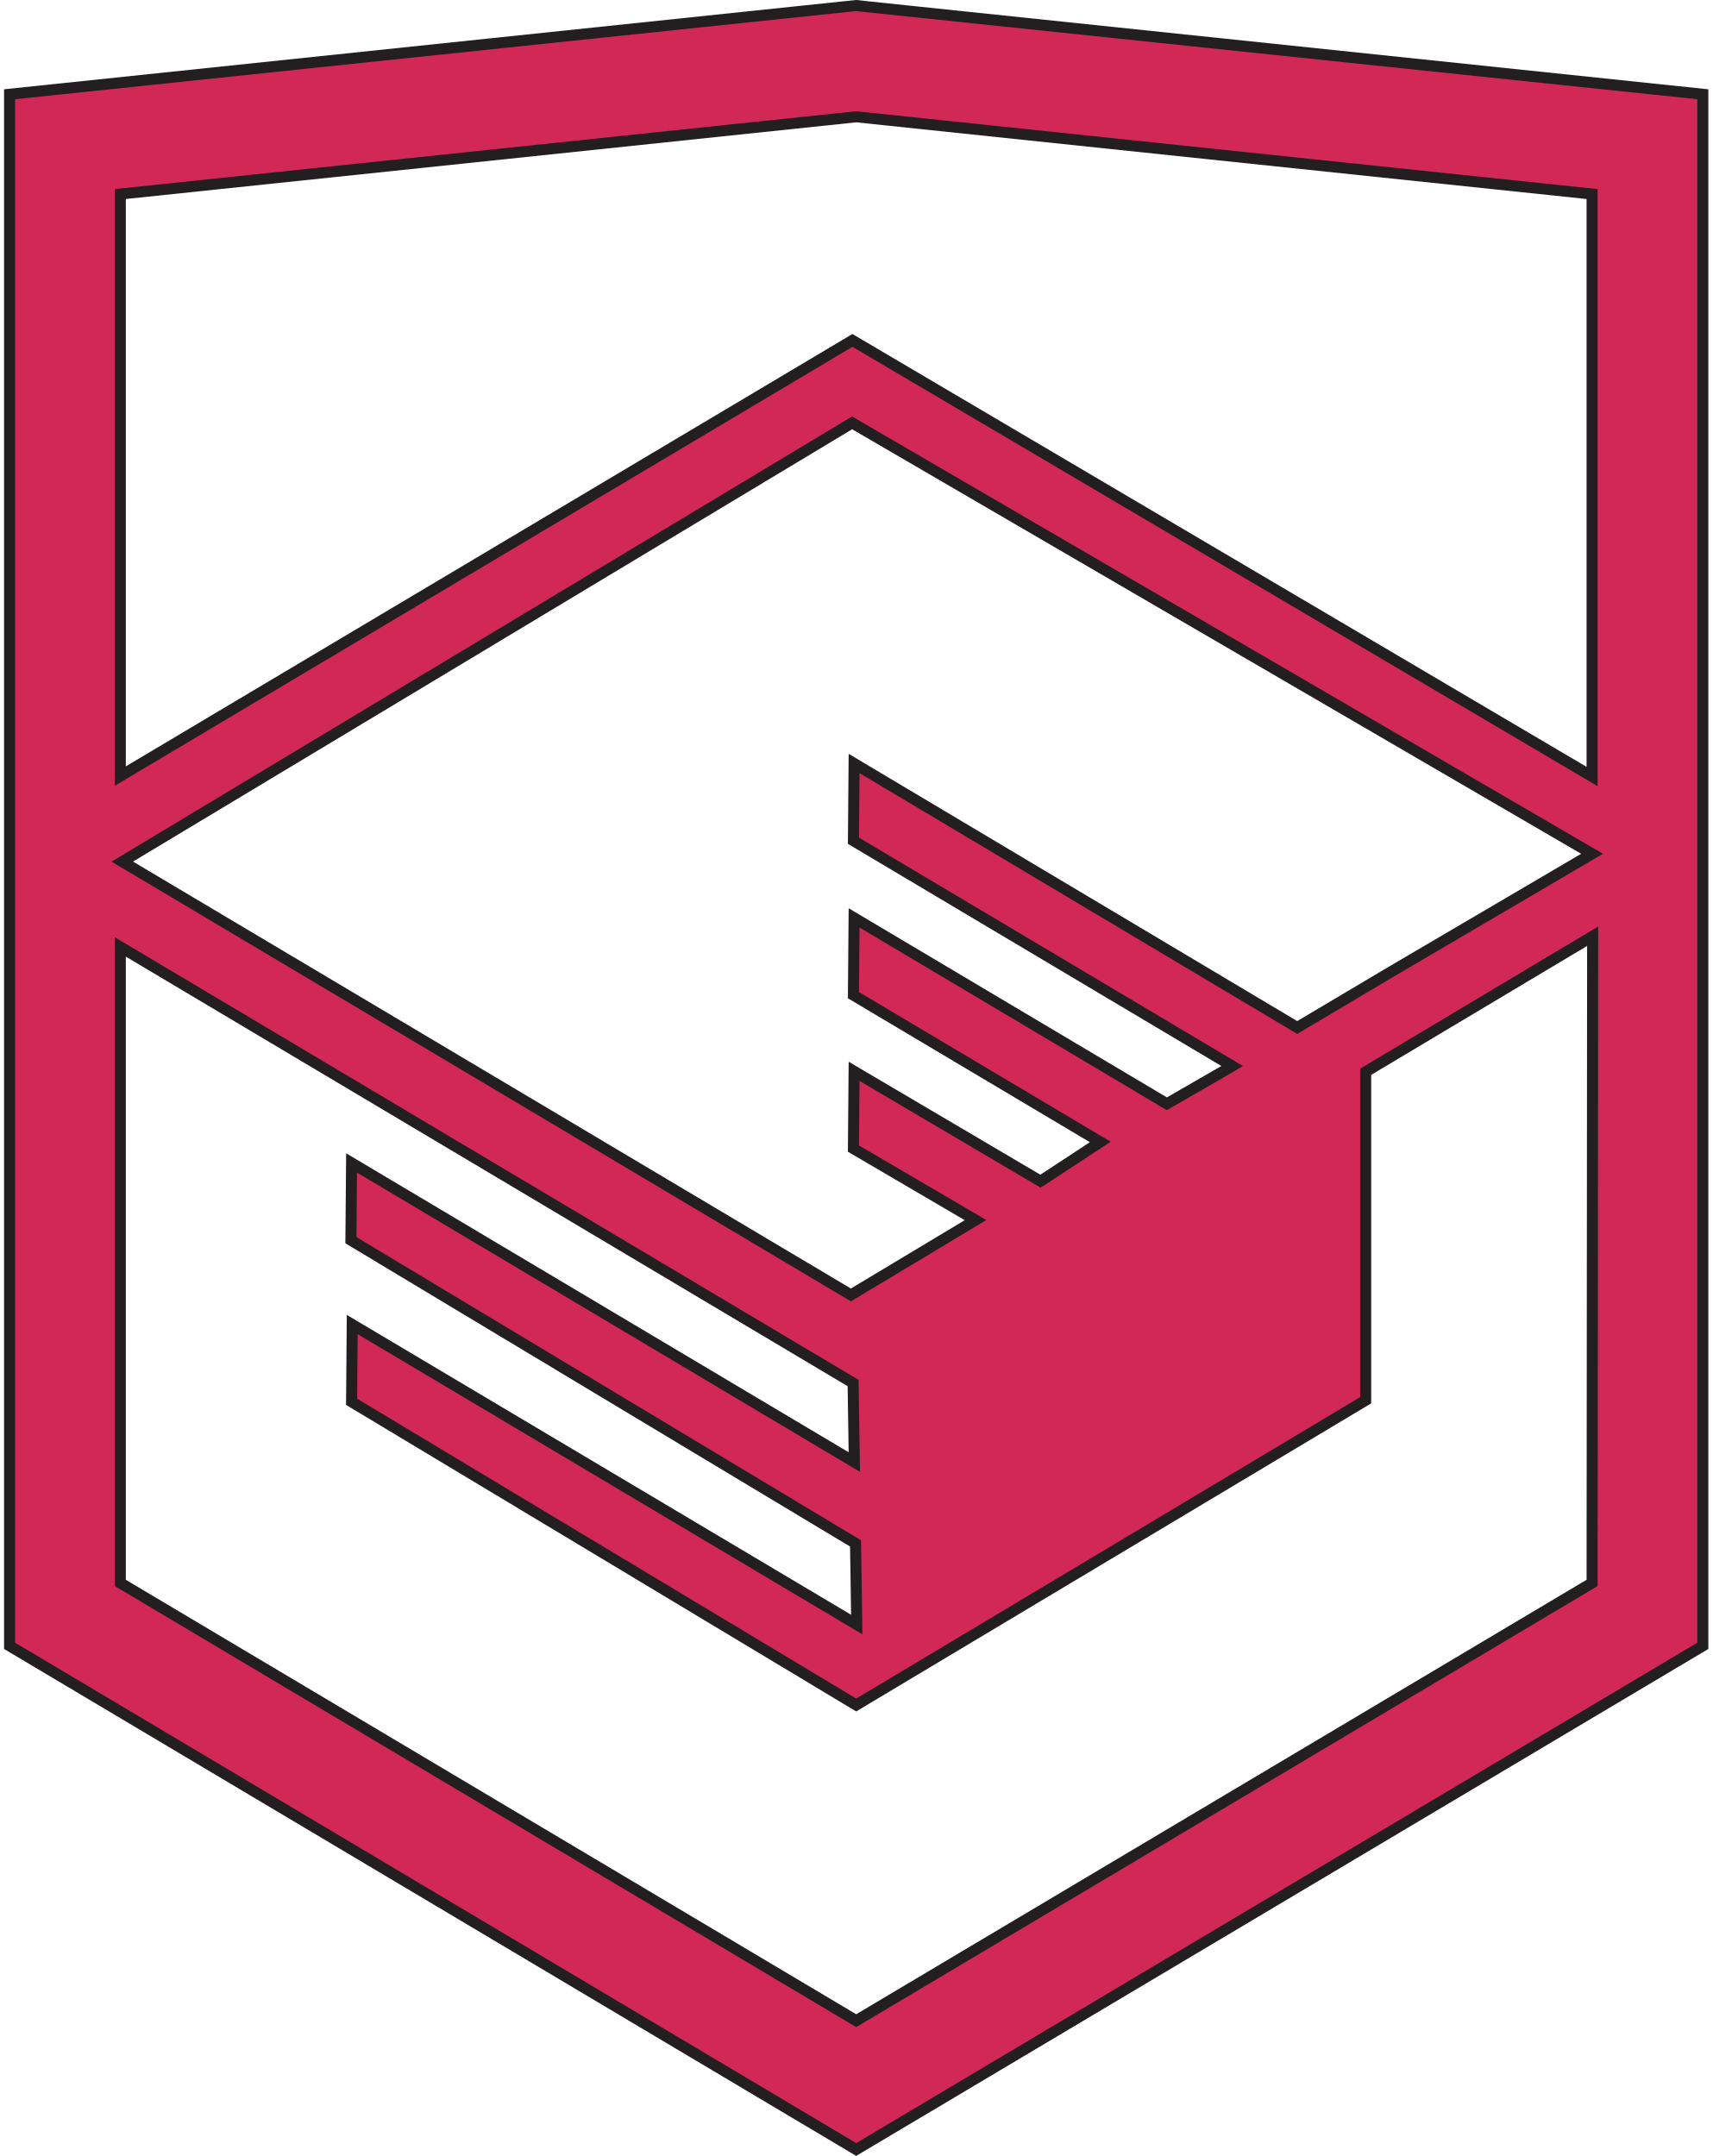
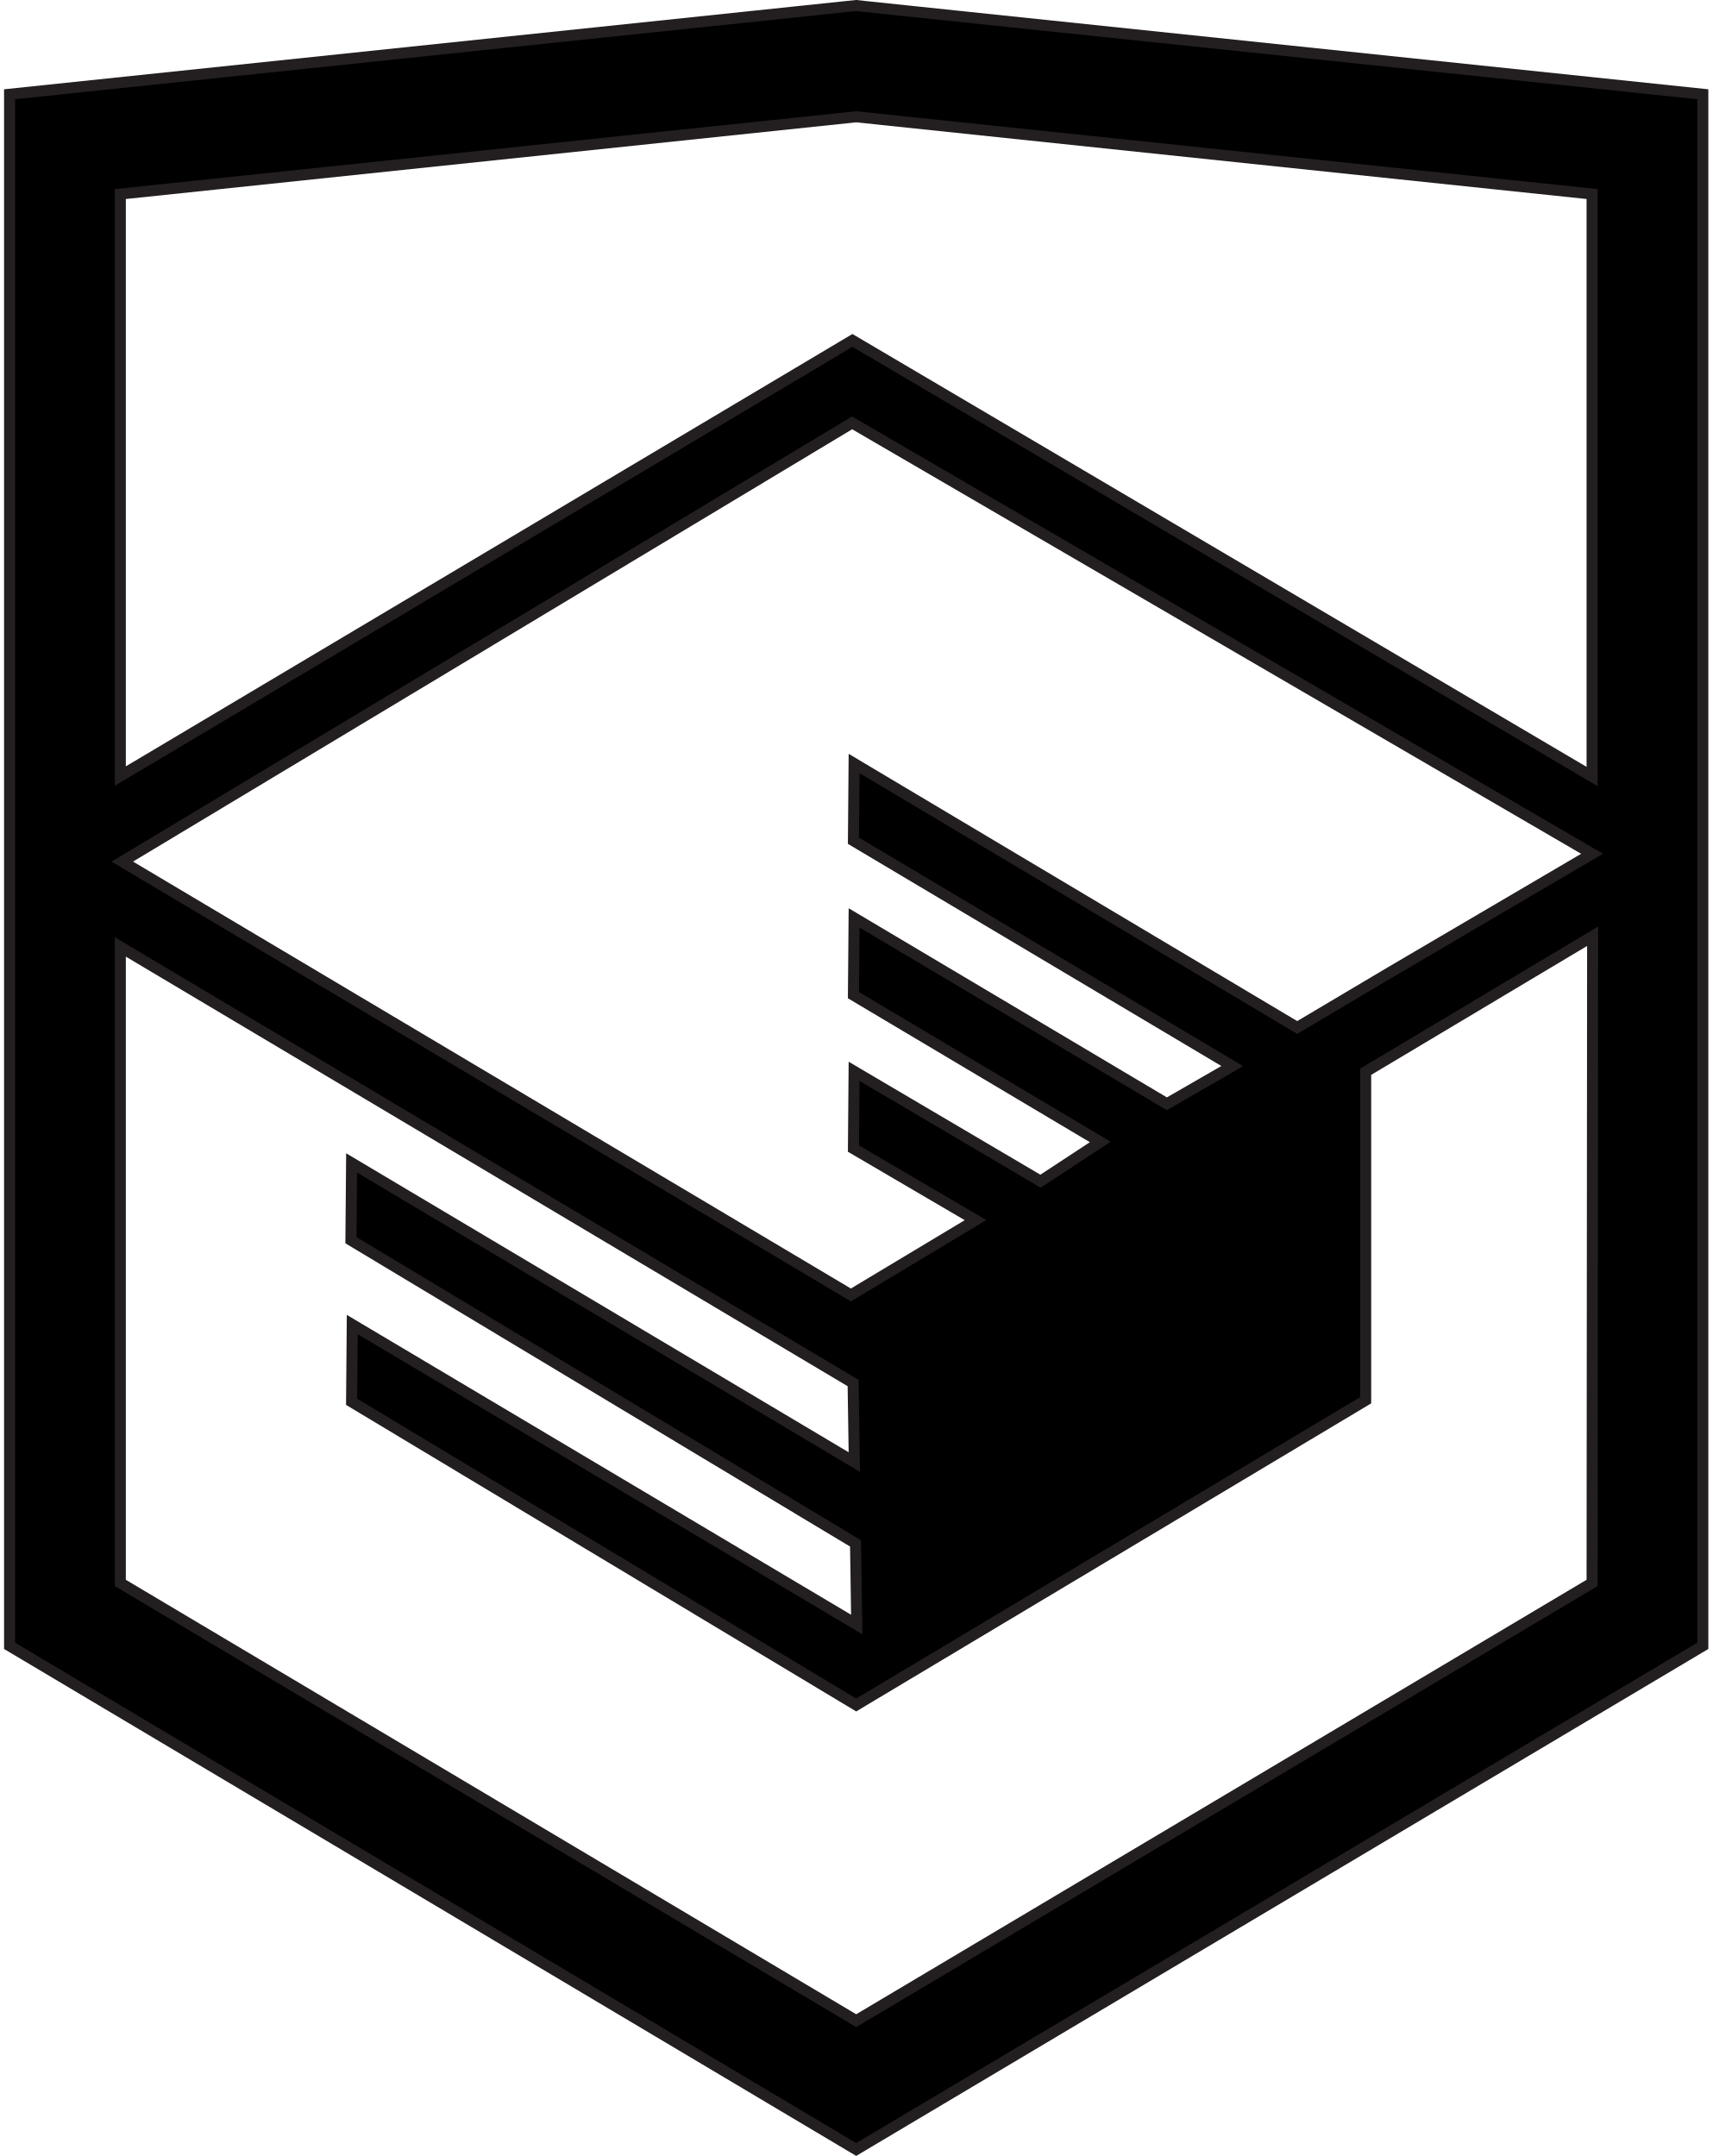
<svg xmlns="http://www.w3.org/2000/svg" viewBox="0 0 154.38 195.33" width="27" height="34">
-   <path d="M78 .59L77.19.5.5 8.54v140.57l76.69 45.63 76.69-45.63V8.54zm65.85 142.82l-66.66 39.66-66.66-39.66V85.79l66.38 39.51.11 7.16-45.54-27.1-.06 7 45.71 27.47.11 7.35L31.54 120l-.06 7 45.71 27.47 46.15-27.61v-7h0V97.1l20.56-12.28zm0-66.06l-18.29 10.74-8.42 5L77 69.17l-.06 7 34.31 20.41-.3.18-.74.43-4.88 2.81L77 83.16l-.06 7 22.36 13.3-5.3 3.48-.12.07L77 97.06l-.06 7L88 110.54l-11.29 6.78-66-39.26 66.11-39.75h0zm0-7l-67-39.51h0L10.53 70.31V17.58l66.66-7 66.66 7z" stroke="#231f20" stroke-miterlimit="10" fill="#D22856" />
+   <path d="M78 .59L77.19.5.5 8.54v140.57l76.69 45.63 76.69-45.63V8.54zm65.85 142.82l-66.66 39.66-66.66-39.66V85.79l66.38 39.51.11 7.16-45.54-27.1-.06 7 45.71 27.47.11 7.35L31.54 120l-.06 7 45.71 27.47 46.15-27.61v-7h0V97.1l20.56-12.28zm0-66.06l-18.29 10.74-8.42 5L77 69.17l-.06 7 34.31 20.41-.3.18-.74.43-4.88 2.81L77 83.16l-.06 7 22.36 13.3-5.3 3.48-.12.07L77 97.06l-.06 7L88 110.54l-11.29 6.78-66-39.26 66.11-39.75h0zm0-7l-67-39.51h0L10.53 70.31V17.58l66.66-7 66.66 7z" stroke="#231f20" stroke-miterlimit="10" />
</svg>
